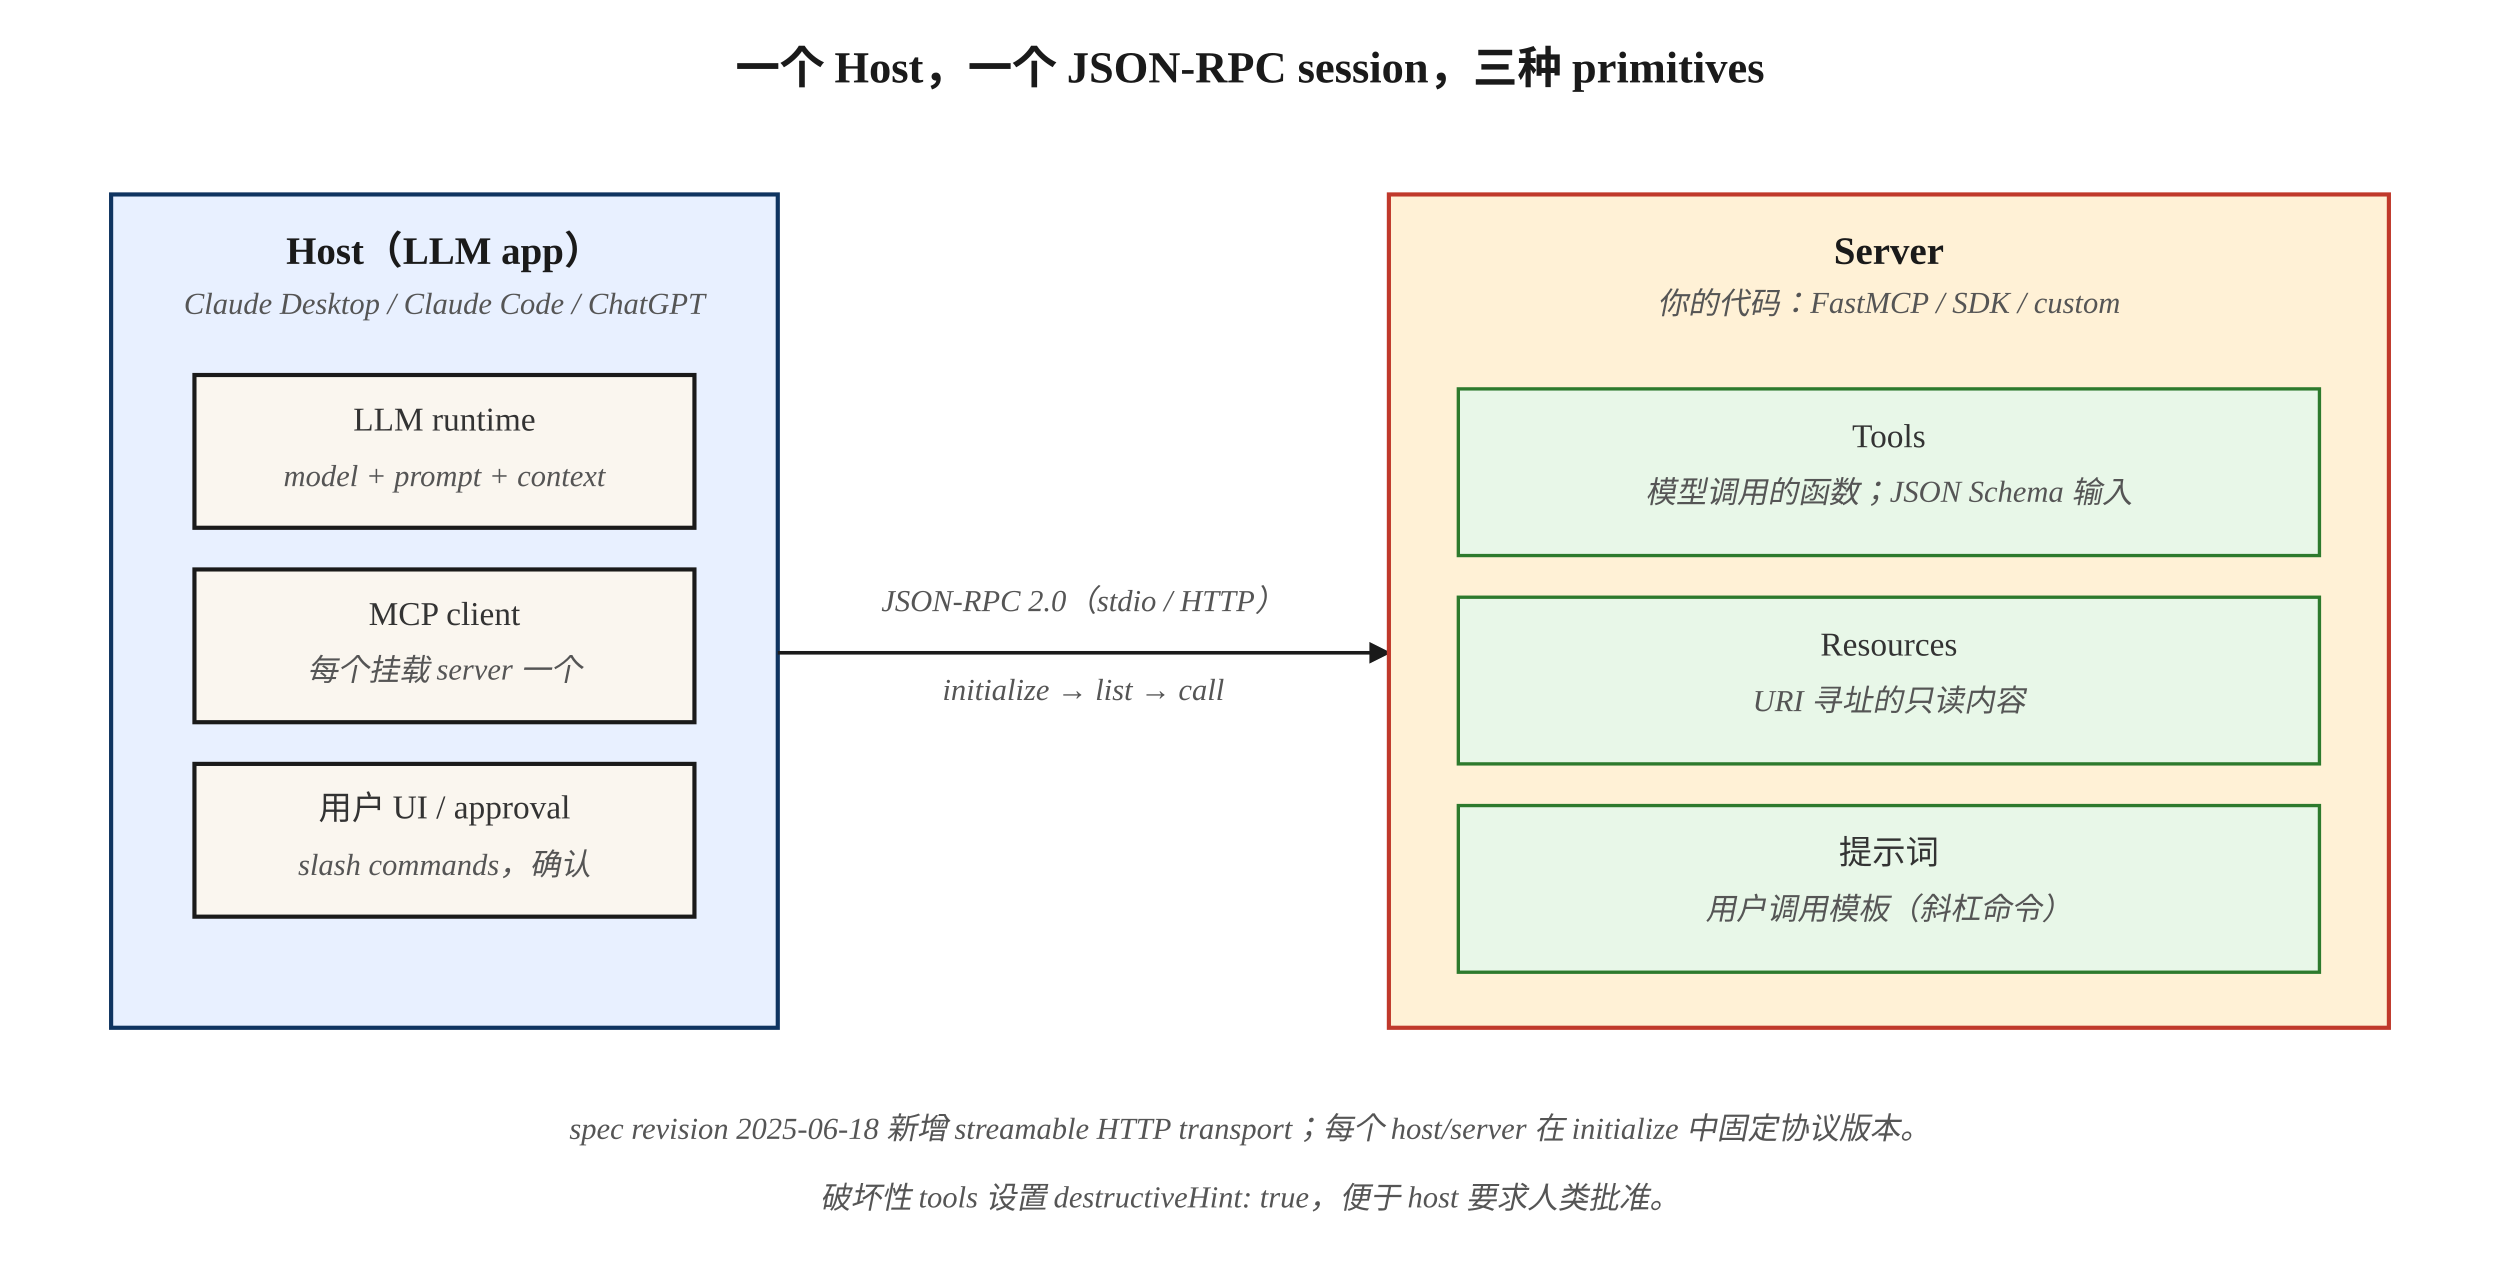
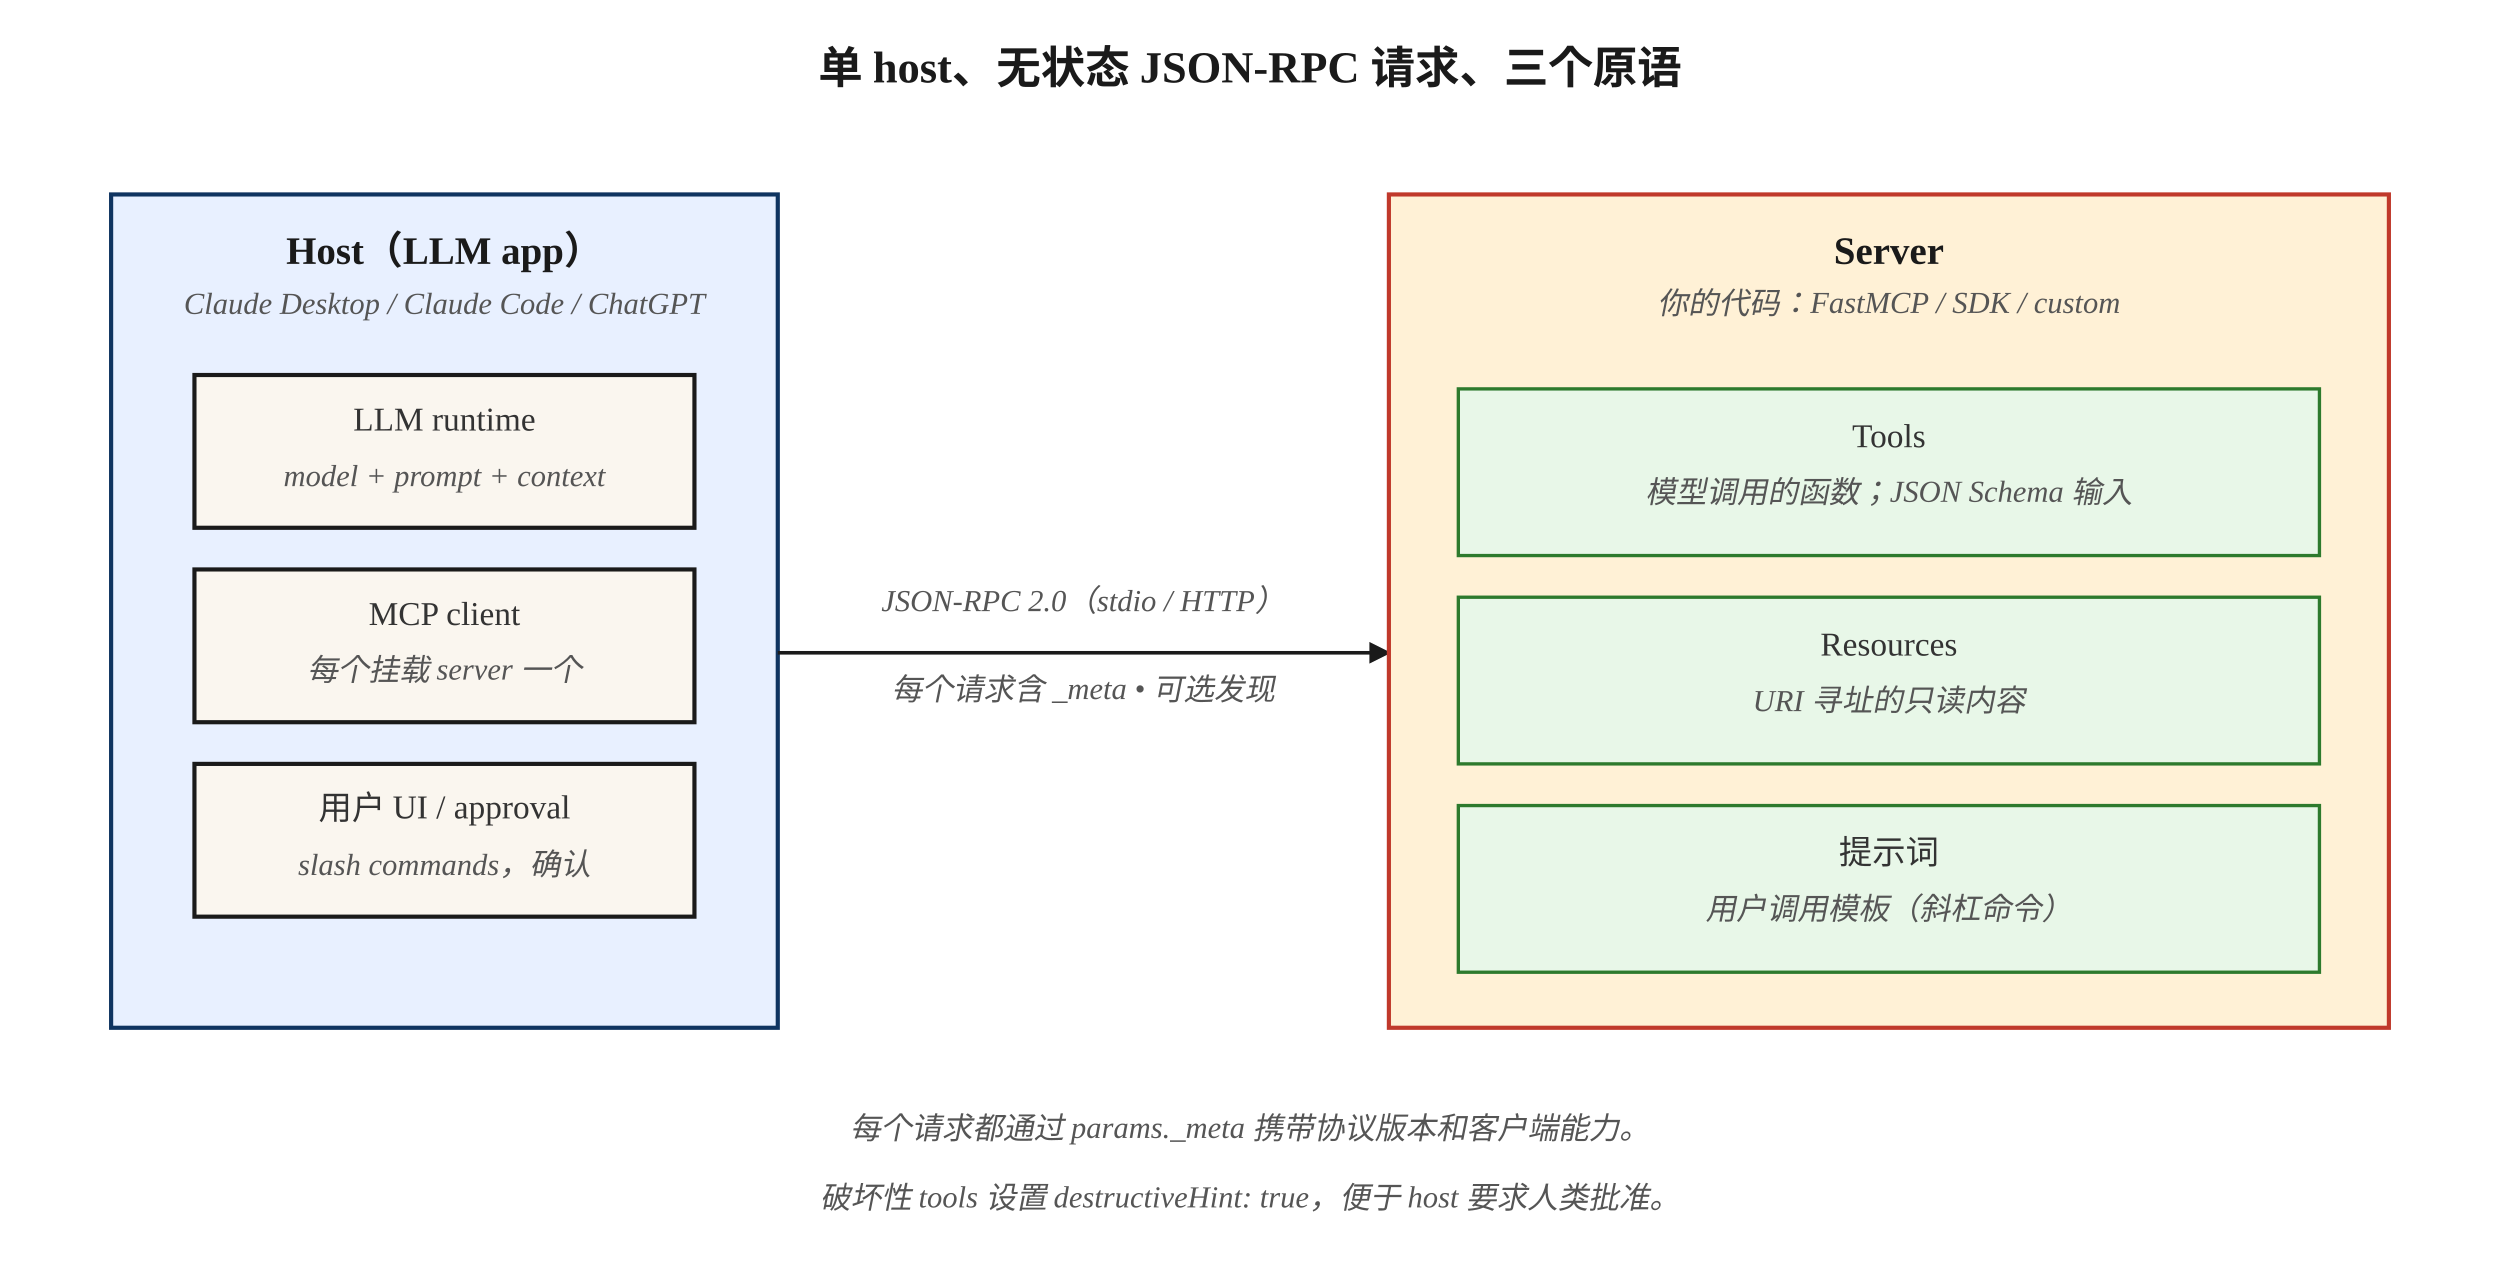
<svg xmlns="http://www.w3.org/2000/svg" viewBox="0 0 900 460" font-family="Georgia, 'Times New Roman', serif">
  <defs>
    <marker id="arrow" viewBox="0 0 10 10" refX="9" refY="5" markerWidth="6" markerHeight="6" orient="auto">
      <path d="M0,0 L10,5 L0,10 z" fill="#1a1a1a" />
    </marker>
    <style>
      .box { fill: #faf6ef; stroke: #1a1a1a; stroke-width: 1.5; }
      .host { fill: #e8f0ff; stroke: #0f3460; stroke-width: 1.5; }
      .server { fill: #fff1d6; stroke: #c0392b; stroke-width: 1.5; }
      .primitive { fill: #e8f7e8; stroke: #2d7a2d; stroke-width: 1.2; }
      .label { font-size: 14px; font-weight: 600; fill: #1a1a1a; }
      .sub { font-size: 12px; fill: #333; }
      .tag { font-size: 11px; fill: #555; font-style: italic; }
      .title { font-size: 16px; font-weight: 700; fill: #1a1a1a; }
      .line { stroke: #1a1a1a; stroke-width: 1.3; fill: none; }
    </style>
  </defs>
-   <text x="450" y="30" text-anchor="middle" class="title">一个 Host，一个 JSON-RPC session，三种 primitives</text>
+   <text x="450" y="30" text-anchor="middle" class="title">单 host、无状态 JSON-RPC 请求、三个原语</text>
  <rect x="40" y="70" width="240" height="300" class="host" />
  <text x="160" y="95" text-anchor="middle" class="label">Host（LLM app）</text>
  <text x="160" y="113" text-anchor="middle" class="tag">Claude Desktop / Claude Code / ChatGPT</text>
  <rect x="70" y="135" width="180" height="55" class="box" />
  <text x="160" y="155" text-anchor="middle" class="sub">LLM runtime</text>
  <text x="160" y="175" text-anchor="middle" class="tag">model + prompt + context</text>
  <rect x="70" y="205" width="180" height="55" class="box" />
  <text x="160" y="225" text-anchor="middle" class="sub">MCP client</text>
  <text x="160" y="245" text-anchor="middle" class="tag">每个挂载 server 一个</text>
  <rect x="70" y="275" width="180" height="55" class="box" />
  <text x="160" y="295" text-anchor="middle" class="sub">用户 UI / approval</text>
  <text x="160" y="315" text-anchor="middle" class="tag">slash commands，确认</text>
  <path d="M280 235 L500 235" class="line" marker-end="url(#arrow)" />
  <text x="390" y="220" text-anchor="middle" class="tag">JSON-RPC 2.0（stdio / HTTP）</text>
-   <text x="390" y="252" text-anchor="middle" class="tag">initialize → list → call</text>
+   <text x="390" y="252" text-anchor="middle" class="tag">每个请求含 _meta • 可选发现</text>
  <rect x="500" y="70" width="360" height="300" class="server" />
  <text x="680" y="95" text-anchor="middle" class="label">Server</text>
  <text x="680" y="113" text-anchor="middle" class="tag">你的代码：FastMCP / SDK / custom</text>
  <rect x="525" y="140" width="310" height="60" class="primitive" />
  <text x="680" y="161" text-anchor="middle" class="sub">Tools</text>
  <text x="680" y="181" text-anchor="middle" class="tag">模型调用的函数；JSON Schema 输入</text>
  <rect x="525" y="215" width="310" height="60" class="primitive" />
  <text x="680" y="236" text-anchor="middle" class="sub">Resources</text>
  <text x="680" y="256" text-anchor="middle" class="tag">URI 寻址的只读内容</text>
  <rect x="525" y="290" width="310" height="60" class="primitive" />
  <text x="680" y="311" text-anchor="middle" class="sub">提示词</text>
  <text x="680" y="331" text-anchor="middle" class="tag">用户调用模板（斜杠命令）</text>
-   <text x="450" y="410" text-anchor="middle" class="tag">spec revision 2025-06-18 新增 streamable HTTP transport；每个 host/server 在 initialize 中固定协议版本。</text>
+   <text x="450" y="410" text-anchor="middle" class="tag">每个请求都通过 params._meta 携带协议版本和客户端能力。</text>
  <text x="450" y="435" text-anchor="middle" class="tag">破坏性 tools 设置 destructiveHint: true，便于 host 要求人类批准。</text>
</svg>
